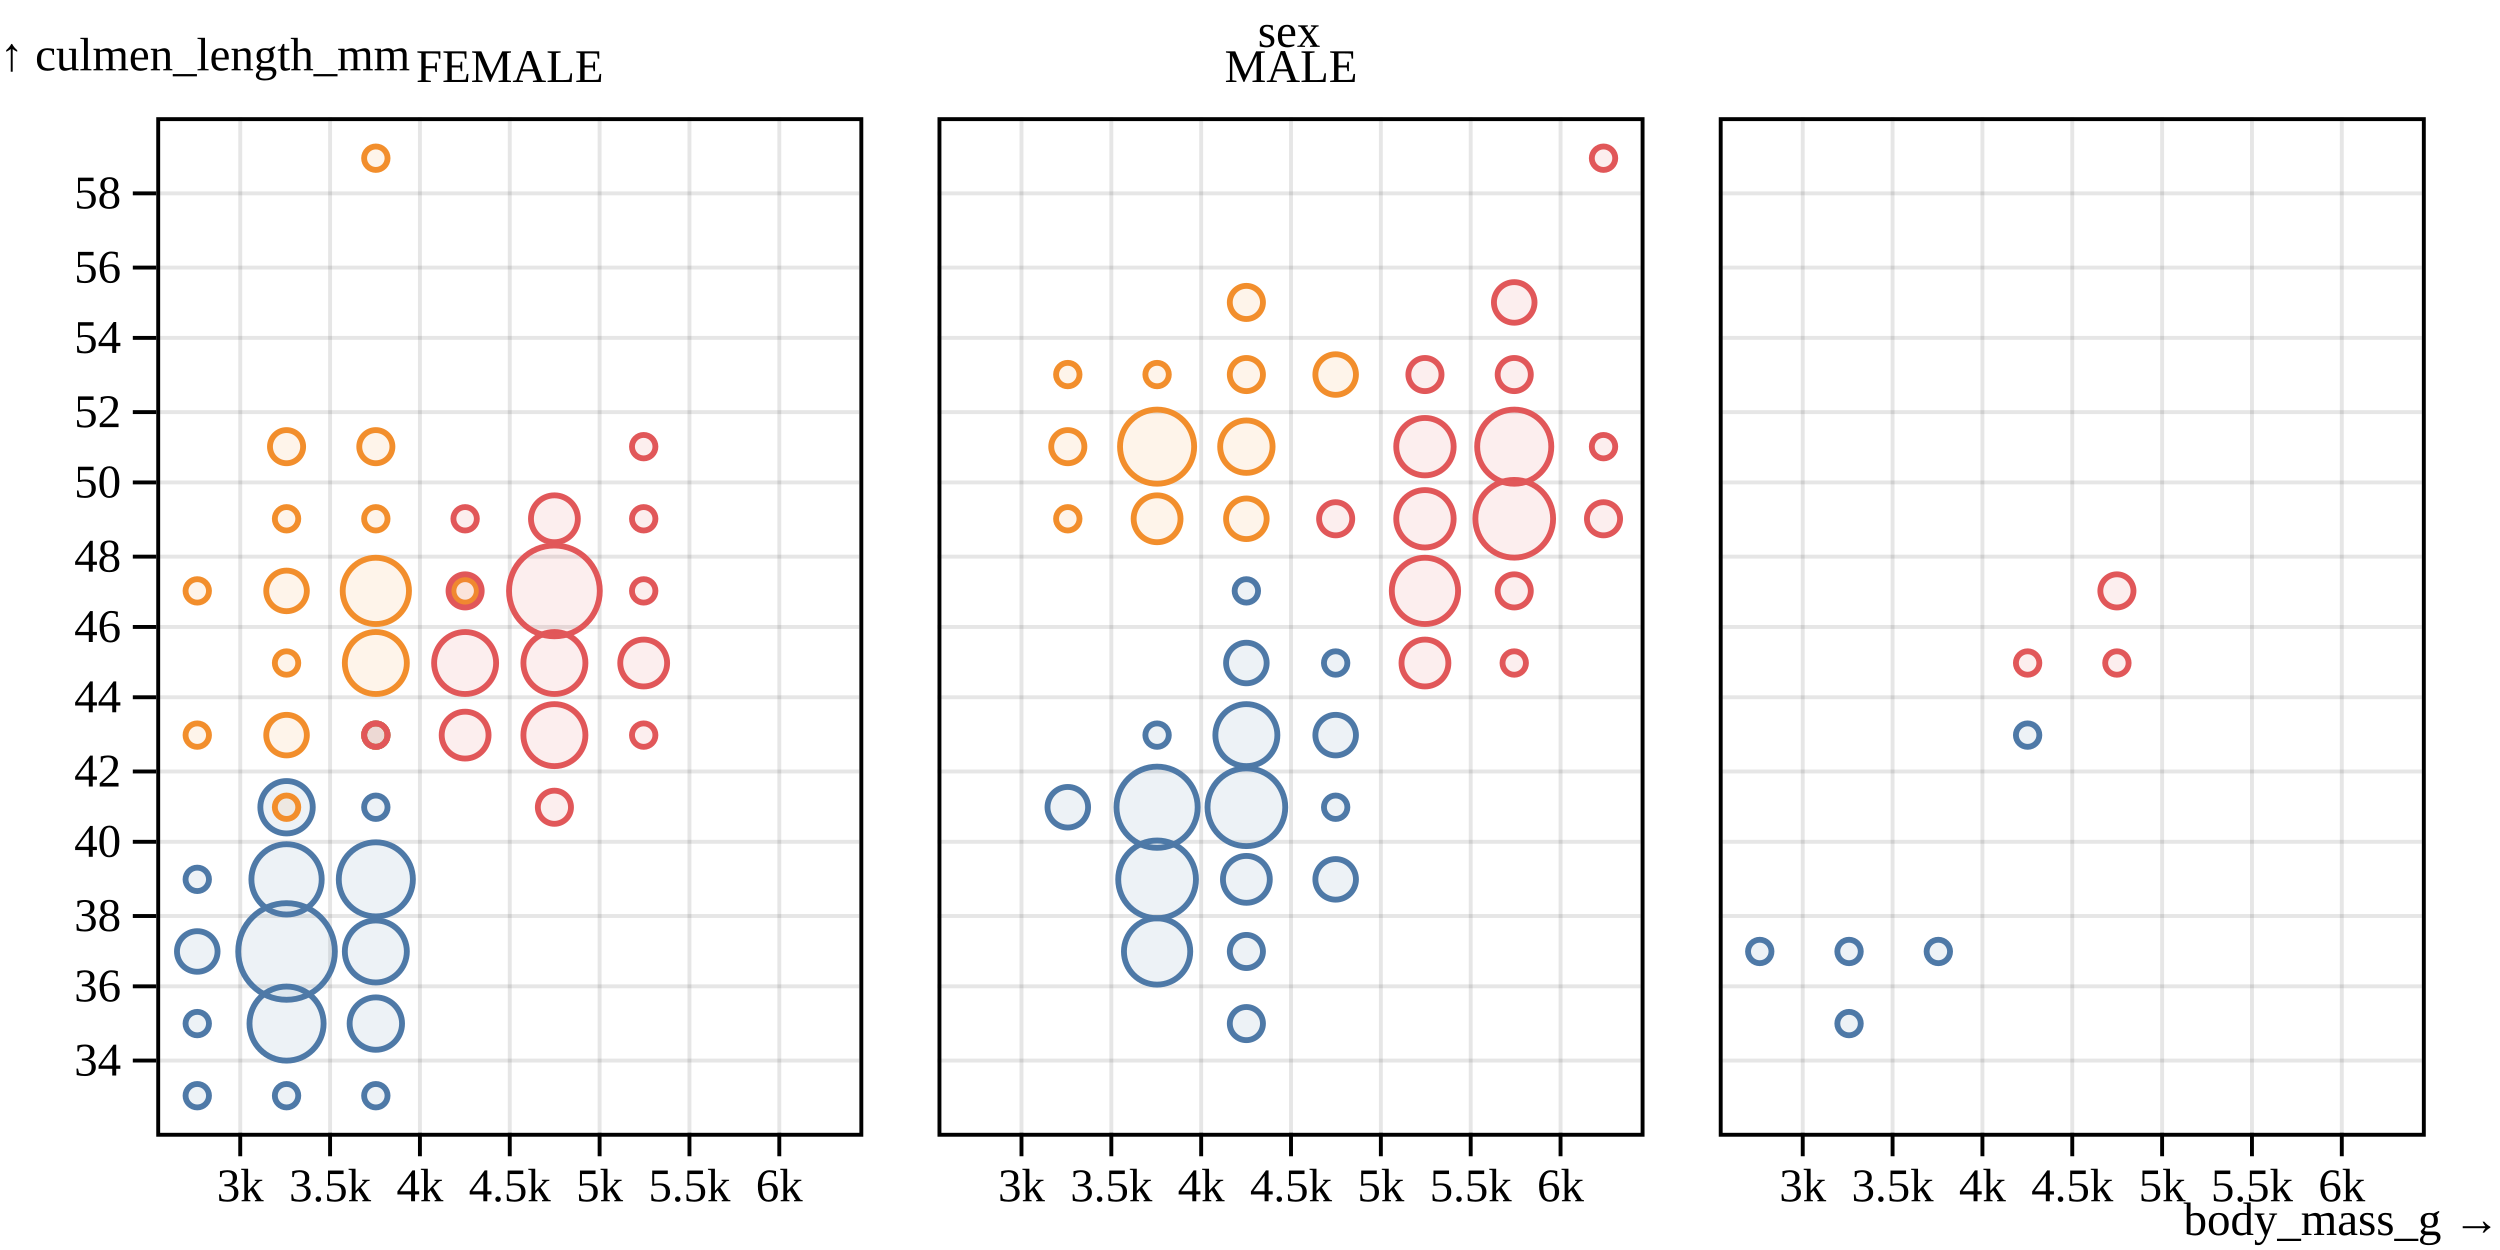
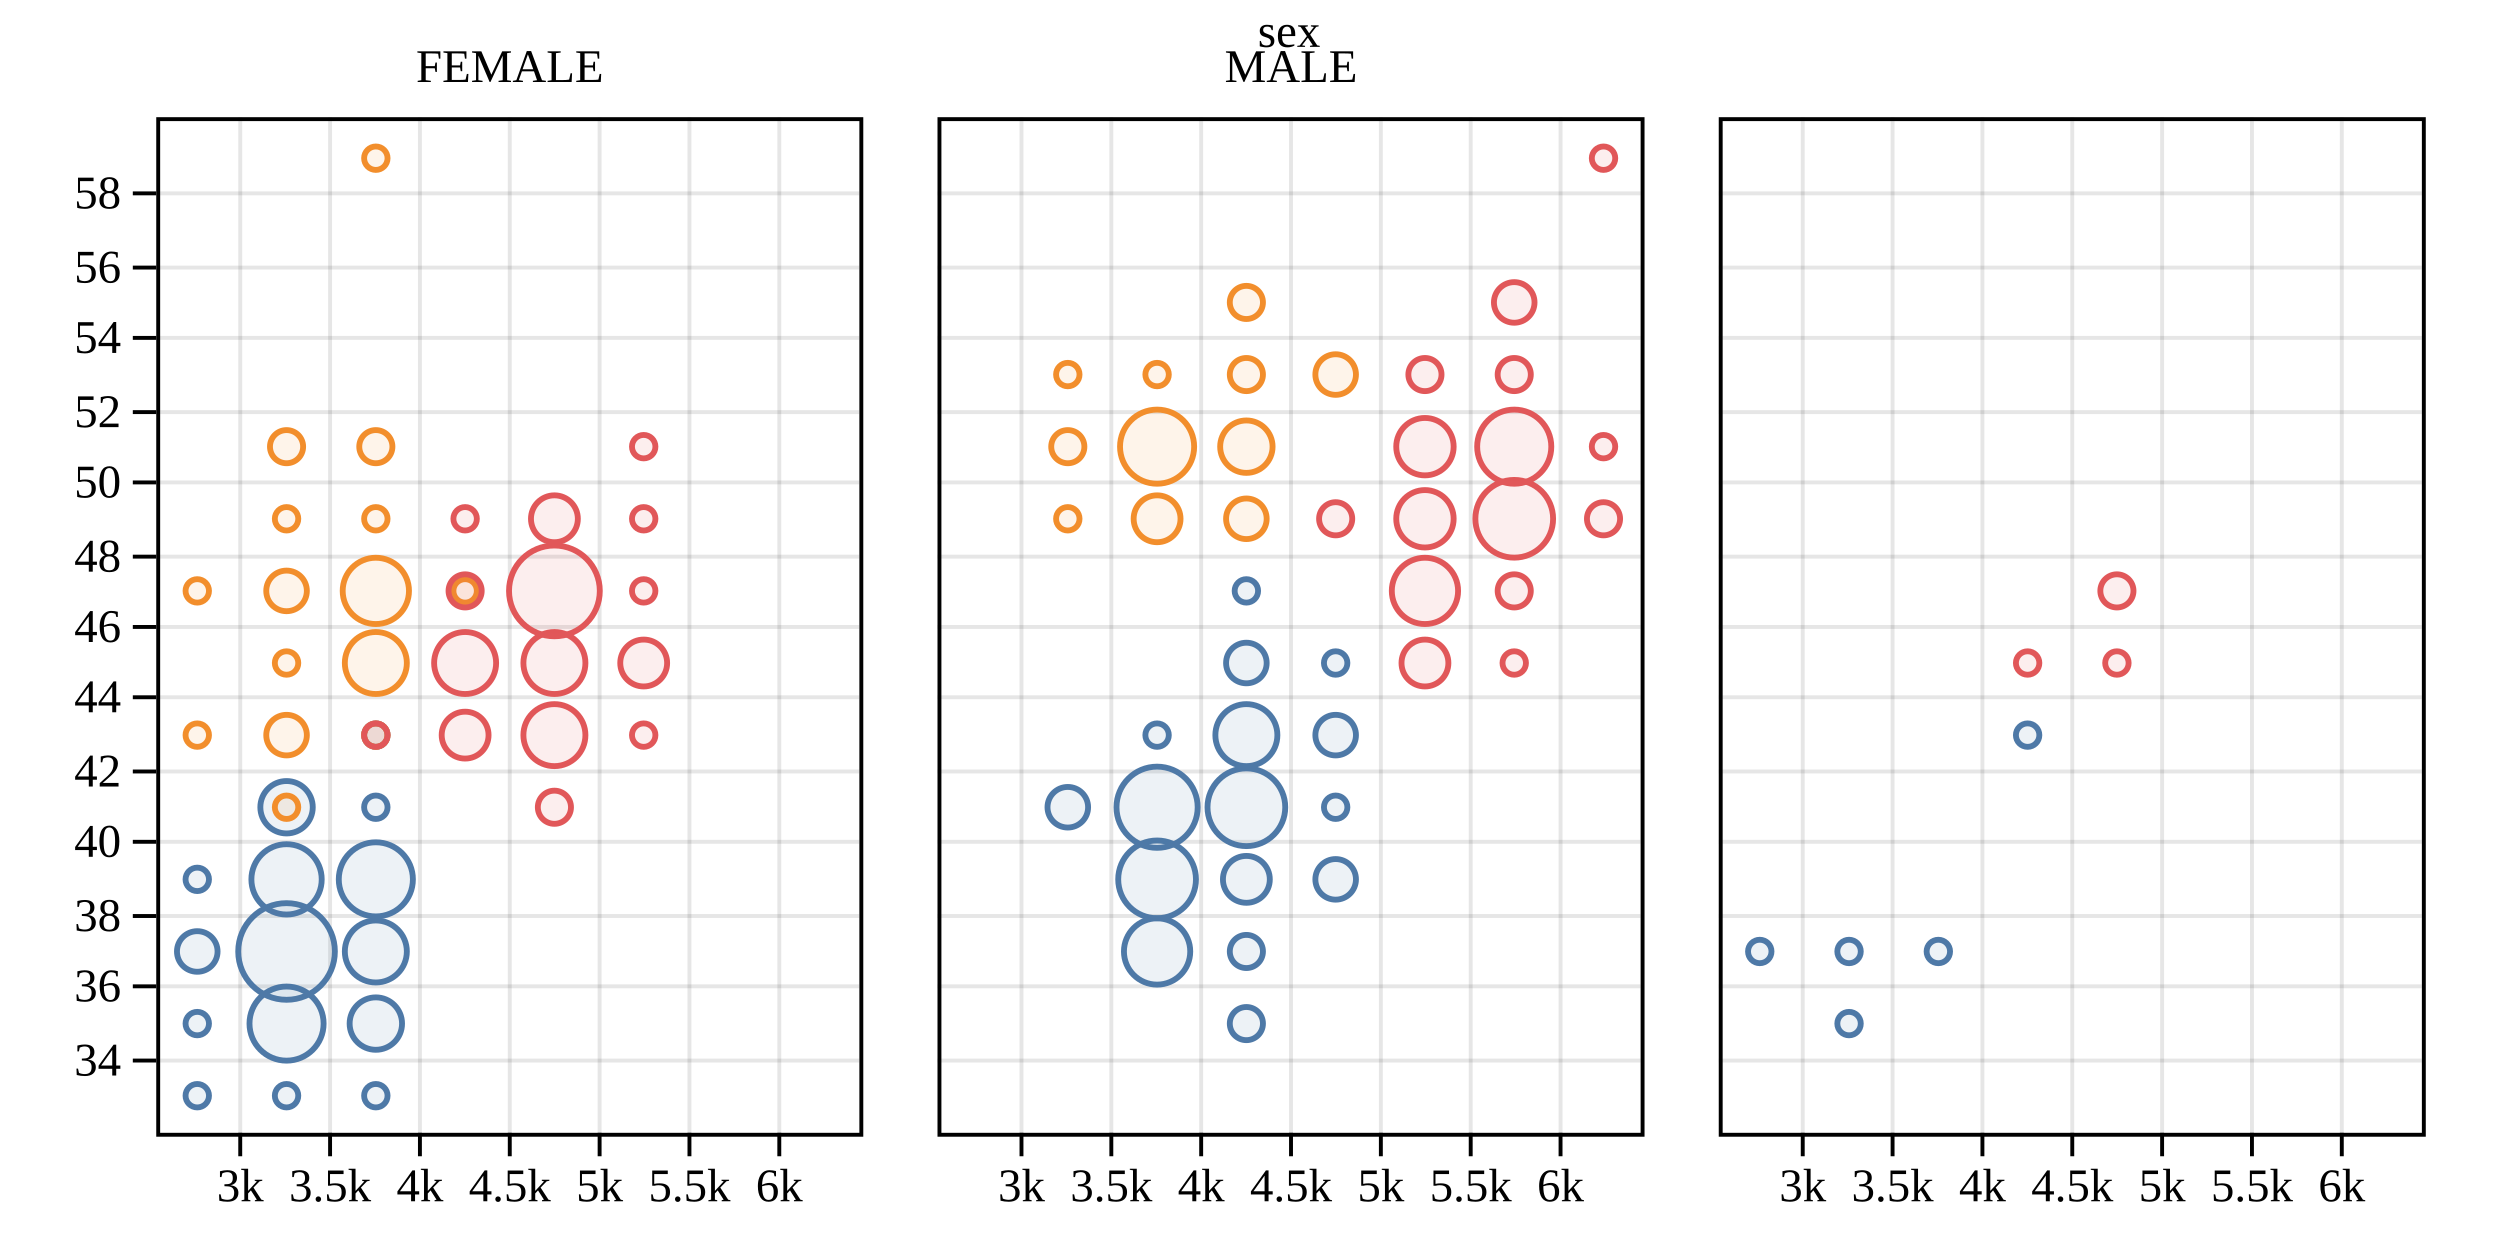
<svg xmlns="http://www.w3.org/2000/svg" class="plot" fill="currentColor" text-anchor="middle" width="640" height="320" viewBox="0 0 640 320">
  <g transform="translate(40,0)" fill="none" text-anchor="end">
    <g class="tick" opacity="1" transform="translate(0,271.5)">
      <line stroke="currentColor" x2="-6" />
      <text fill="currentColor" x="-9" dy="0.32em">34</text>
      <path stroke="currentColor" stroke-opacity="0.1" d="M0,0h180M200,0h180M400,0h180" />
    </g>
    <g class="tick" opacity="1" transform="translate(0,252.5)">
      <line stroke="currentColor" x2="-6" />
      <text fill="currentColor" x="-9" dy="0.32em">36</text>
      <path stroke="currentColor" stroke-opacity="0.1" d="M0,0h180M200,0h180M400,0h180" />
    </g>
    <g class="tick" opacity="1" transform="translate(0,234.5)">
      <line stroke="currentColor" x2="-6" />
      <text fill="currentColor" x="-9" dy="0.32em">38</text>
      <path stroke="currentColor" stroke-opacity="0.1" d="M0,0h180M200,0h180M400,0h180" />
    </g>
    <g class="tick" opacity="1" transform="translate(0,215.5)">
      <line stroke="currentColor" x2="-6" />
      <text fill="currentColor" x="-9" dy="0.32em">40</text>
      <path stroke="currentColor" stroke-opacity="0.1" d="M0,0h180M200,0h180M400,0h180" />
    </g>
    <g class="tick" opacity="1" transform="translate(0,197.5)">
      <line stroke="currentColor" x2="-6" />
      <text fill="currentColor" x="-9" dy="0.32em">42</text>
      <path stroke="currentColor" stroke-opacity="0.1" d="M0,0h180M200,0h180M400,0h180" />
    </g>
    <g class="tick" opacity="1" transform="translate(0,178.5)">
      <line stroke="currentColor" x2="-6" />
      <text fill="currentColor" x="-9" dy="0.32em">44</text>
      <path stroke="currentColor" stroke-opacity="0.1" d="M0,0h180M200,0h180M400,0h180" />
    </g>
    <g class="tick" opacity="1" transform="translate(0,160.5)">
      <line stroke="currentColor" x2="-6" />
      <text fill="currentColor" x="-9" dy="0.32em">46</text>
      <path stroke="currentColor" stroke-opacity="0.1" d="M0,0h180M200,0h180M400,0h180" />
    </g>
    <g class="tick" opacity="1" transform="translate(0,142.5)">
      <line stroke="currentColor" x2="-6" />
      <text fill="currentColor" x="-9" dy="0.32em">48</text>
      <path stroke="currentColor" stroke-opacity="0.1" d="M0,0h180M200,0h180M400,0h180" />
    </g>
    <g class="tick" opacity="1" transform="translate(0,123.5)">
      <line stroke="currentColor" x2="-6" />
      <text fill="currentColor" x="-9" dy="0.32em">50</text>
      <path stroke="currentColor" stroke-opacity="0.1" d="M0,0h180M200,0h180M400,0h180" />
    </g>
    <g class="tick" opacity="1" transform="translate(0,105.5)">
      <line stroke="currentColor" x2="-6" />
      <text fill="currentColor" x="-9" dy="0.32em">52</text>
      <path stroke="currentColor" stroke-opacity="0.1" d="M0,0h180M200,0h180M400,0h180" />
    </g>
    <g class="tick" opacity="1" transform="translate(0,86.5)">
      <line stroke="currentColor" x2="-6" />
      <text fill="currentColor" x="-9" dy="0.32em">54</text>
      <path stroke="currentColor" stroke-opacity="0.1" d="M0,0h180M200,0h180M400,0h180" />
    </g>
    <g class="tick" opacity="1" transform="translate(0,68.5)">
      <line stroke="currentColor" x2="-6" />
      <text fill="currentColor" x="-9" dy="0.32em">56</text>
      <path stroke="currentColor" stroke-opacity="0.1" d="M0,0h180M200,0h180M400,0h180" />
    </g>
    <g class="tick" opacity="1" transform="translate(0,49.5)">
      <line stroke="currentColor" x2="-6" />
      <text fill="currentColor" x="-9" dy="0.32em">58</text>
      <path stroke="currentColor" stroke-opacity="0.1" d="M0,0h180M200,0h180M400,0h180" />
    </g>
-     <text fill="currentColor" transform="translate(-40,30)" dy="-1em" text-anchor="start">↑ culmen_length_mm</text>
  </g>
  <g transform="translate(0,30)" fill="none" text-anchor="middle">
    <g class="tick" opacity="1" transform="translate(130.5,0)">
      <line stroke="currentColor" y2="0" />
      <text fill="currentColor" y="-9" dy="0em">FEMALE</text>
    </g>
    <g class="tick" opacity="1" transform="translate(330.5,0)">
      <line stroke="currentColor" y2="0" />
      <text fill="currentColor" y="-9" dy="0em">MALE</text>
    </g>
    <g class="tick" opacity="1" transform="translate(530.5,0)">
      <line stroke="currentColor" y2="0" />
      <text fill="currentColor" y="-9" dy="0em" />
    </g>
    <text fill="currentColor" transform="translate(330,-30)" dy="1em" text-anchor="middle">sex</text>
  </g>
  <g>
    <g transform="translate(40,0)">
      <g transform="translate(0,290)" fill="none" text-anchor="middle">
        <g class="tick" opacity="1" transform="translate(21.5,0)">
          <line stroke="currentColor" y2="6" />
          <line stroke="currentColor" y2="-260" stroke-opacity="0.1" />
          <text fill="currentColor" y="9" dy="0.71em">3k</text>
        </g>
        <g class="tick" opacity="1" transform="translate(44.5,0)">
          <line stroke="currentColor" y2="6" />
          <line stroke="currentColor" y2="-260" stroke-opacity="0.1" />
          <text fill="currentColor" y="9" dy="0.71em">3.5k</text>
        </g>
        <g class="tick" opacity="1" transform="translate(67.5,0)">
          <line stroke="currentColor" y2="6" />
          <line stroke="currentColor" y2="-260" stroke-opacity="0.1" />
          <text fill="currentColor" y="9" dy="0.71em">4k</text>
        </g>
        <g class="tick" opacity="1" transform="translate(90.5,0)">
          <line stroke="currentColor" y2="6" />
          <line stroke="currentColor" y2="-260" stroke-opacity="0.1" />
          <text fill="currentColor" y="9" dy="0.71em">4.5k</text>
        </g>
        <g class="tick" opacity="1" transform="translate(113.5,0)">
          <line stroke="currentColor" y2="6" />
          <line stroke="currentColor" y2="-260" stroke-opacity="0.1" />
          <text fill="currentColor" y="9" dy="0.71em">5k</text>
        </g>
        <g class="tick" opacity="1" transform="translate(136.5,0)">
          <line stroke="currentColor" y2="6" />
          <line stroke="currentColor" y2="-260" stroke-opacity="0.1" />
          <text fill="currentColor" y="9" dy="0.71em">5.5k</text>
        </g>
        <g class="tick" opacity="1" transform="translate(159.5,0)">
          <line stroke="currentColor" y2="6" />
          <line stroke="currentColor" y2="-260" stroke-opacity="0.1" />
          <text fill="currentColor" y="9" dy="0.71em">6k</text>
        </g>
      </g>
    </g>
    <g transform="translate(240,0)">
      <g transform="translate(0,290)" fill="none" text-anchor="middle">
        <g class="tick" opacity="1" transform="translate(21.5,0)">
          <line stroke="currentColor" y2="6" />
          <line stroke="currentColor" y2="-260" stroke-opacity="0.1" />
          <text fill="currentColor" y="9" dy="0.71em">3k</text>
        </g>
        <g class="tick" opacity="1" transform="translate(44.5,0)">
          <line stroke="currentColor" y2="6" />
          <line stroke="currentColor" y2="-260" stroke-opacity="0.1" />
          <text fill="currentColor" y="9" dy="0.71em">3.5k</text>
        </g>
        <g class="tick" opacity="1" transform="translate(67.5,0)">
          <line stroke="currentColor" y2="6" />
          <line stroke="currentColor" y2="-260" stroke-opacity="0.1" />
          <text fill="currentColor" y="9" dy="0.71em">4k</text>
        </g>
        <g class="tick" opacity="1" transform="translate(90.5,0)">
          <line stroke="currentColor" y2="6" />
          <line stroke="currentColor" y2="-260" stroke-opacity="0.1" />
          <text fill="currentColor" y="9" dy="0.71em">4.5k</text>
        </g>
        <g class="tick" opacity="1" transform="translate(113.5,0)">
          <line stroke="currentColor" y2="6" />
          <line stroke="currentColor" y2="-260" stroke-opacity="0.1" />
          <text fill="currentColor" y="9" dy="0.71em">5k</text>
        </g>
        <g class="tick" opacity="1" transform="translate(136.5,0)">
          <line stroke="currentColor" y2="6" />
          <line stroke="currentColor" y2="-260" stroke-opacity="0.1" />
          <text fill="currentColor" y="9" dy="0.71em">5.5k</text>
        </g>
        <g class="tick" opacity="1" transform="translate(159.5,0)">
          <line stroke="currentColor" y2="6" />
          <line stroke="currentColor" y2="-260" stroke-opacity="0.1" />
          <text fill="currentColor" y="9" dy="0.71em">6k</text>
        </g>
      </g>
    </g>
    <g transform="translate(440,0)">
      <g transform="translate(0,290)" fill="none" text-anchor="middle">
        <g class="tick" opacity="1" transform="translate(21.5,0)">
          <line stroke="currentColor" y2="6" />
          <line stroke="currentColor" y2="-260" stroke-opacity="0.1" />
          <text fill="currentColor" y="9" dy="0.71em">3k</text>
        </g>
        <g class="tick" opacity="1" transform="translate(44.5,0)">
          <line stroke="currentColor" y2="6" />
          <line stroke="currentColor" y2="-260" stroke-opacity="0.1" />
          <text fill="currentColor" y="9" dy="0.71em">3.5k</text>
        </g>
        <g class="tick" opacity="1" transform="translate(67.5,0)">
          <line stroke="currentColor" y2="6" />
          <line stroke="currentColor" y2="-260" stroke-opacity="0.1" />
          <text fill="currentColor" y="9" dy="0.71em">4k</text>
        </g>
        <g class="tick" opacity="1" transform="translate(90.5,0)">
          <line stroke="currentColor" y2="6" />
          <line stroke="currentColor" y2="-260" stroke-opacity="0.1" />
          <text fill="currentColor" y="9" dy="0.71em">4.5k</text>
        </g>
        <g class="tick" opacity="1" transform="translate(113.5,0)">
          <line stroke="currentColor" y2="6" />
          <line stroke="currentColor" y2="-260" stroke-opacity="0.1" />
          <text fill="currentColor" y="9" dy="0.71em">5k</text>
        </g>
        <g class="tick" opacity="1" transform="translate(136.5,0)">
          <line stroke="currentColor" y2="6" />
          <line stroke="currentColor" y2="-260" stroke-opacity="0.1" />
          <text fill="currentColor" y="9" dy="0.71em">5.5k</text>
        </g>
        <g class="tick" opacity="1" transform="translate(159.5,0)">
          <line stroke="currentColor" y2="6" />
          <line stroke="currentColor" y2="-260" stroke-opacity="0.1" />
          <text fill="currentColor" y="9" dy="0.71em">6k</text>
        </g>
-         <text fill="currentColor" transform="translate(200,30)" dy="-0.32em" text-anchor="end">body_mass_g →</text>
      </g>
    </g>
    <g transform="translate(40,0)">
      <rect fill="none" stroke="currentColor" transform="translate(0.5,0.5)" x="0" y="30" width="180" height="260" />
      <g fill-opacity="0.1" stroke-width="1.5" transform="translate(0.5,0.5)">
        <circle cx="10" cy="280" r="3" fill="#4e79a7" stroke="#4e79a7" />
        <circle cx="10" cy="261.538" r="3" fill="#4e79a7" stroke="#4e79a7" />
        <circle cx="10" cy="243.077" r="5.196" fill="#4e79a7" stroke="#4e79a7" />
        <circle cx="10" cy="224.615" r="3" fill="#4e79a7" stroke="#4e79a7" />
        <circle cx="32.857" cy="280" r="3" fill="#4e79a7" stroke="#4e79a7" />
        <circle cx="32.857" cy="261.538" r="9.487" fill="#4e79a7" stroke="#4e79a7" />
        <circle cx="32.857" cy="243.077" r="12.369" fill="#4e79a7" stroke="#4e79a7" />
        <circle cx="32.857" cy="224.615" r="9" fill="#4e79a7" stroke="#4e79a7" />
        <circle cx="32.857" cy="206.154" r="6.708" fill="#4e79a7" stroke="#4e79a7" />
        <circle cx="55.714" cy="280" r="3" fill="#4e79a7" stroke="#4e79a7" />
        <circle cx="55.714" cy="261.538" r="6.708" fill="#4e79a7" stroke="#4e79a7" />
        <circle cx="55.714" cy="243.077" r="7.937" fill="#4e79a7" stroke="#4e79a7" />
        <circle cx="55.714" cy="224.615" r="9.487" fill="#4e79a7" stroke="#4e79a7" />
        <circle cx="55.714" cy="206.154" r="3" fill="#4e79a7" stroke="#4e79a7" />
        <circle cx="55.714" cy="187.692" r="3" fill="#4e79a7" stroke="#4e79a7" />
        <circle cx="10" cy="187.692" r="3" fill="#f28e2c" stroke="#f28e2c" />
        <circle cx="10" cy="150.769" r="3" fill="#f28e2c" stroke="#f28e2c" />
        <circle cx="32.857" cy="206.154" r="3" fill="#f28e2c" stroke="#f28e2c" />
        <circle cx="32.857" cy="187.692" r="5.196" fill="#f28e2c" stroke="#f28e2c" />
        <circle cx="32.857" cy="169.231" r="3" fill="#f28e2c" stroke="#f28e2c" />
        <circle cx="32.857" cy="150.769" r="5.196" fill="#f28e2c" stroke="#f28e2c" />
        <circle cx="32.857" cy="132.308" r="3" fill="#f28e2c" stroke="#f28e2c" />
        <circle cx="32.857" cy="113.846" r="4.243" fill="#f28e2c" stroke="#f28e2c" />
        <circle cx="55.714" cy="187.692" r="3" fill="#f28e2c" stroke="#f28e2c" />
        <circle cx="55.714" cy="169.231" r="7.937" fill="#f28e2c" stroke="#f28e2c" />
        <circle cx="55.714" cy="150.769" r="8.485" fill="#f28e2c" stroke="#f28e2c" />
        <circle cx="55.714" cy="132.308" r="3" fill="#f28e2c" stroke="#f28e2c" />
        <circle cx="55.714" cy="113.846" r="4.243" fill="#f28e2c" stroke="#f28e2c" />
        <circle cx="55.714" cy="40" r="3" fill="#f28e2c" stroke="#f28e2c" />
        <circle cx="78.571" cy="150.769" r="3" fill="#f28e2c" stroke="#f28e2c" />
        <circle cx="55.714" cy="187.692" r="3" fill="#e15759" stroke="#e15759" />
        <circle cx="78.571" cy="187.692" r="6" fill="#e15759" stroke="#e15759" />
        <circle cx="78.571" cy="169.231" r="7.937" fill="#e15759" stroke="#e15759" />
        <circle cx="78.571" cy="150.769" r="4.243" fill="#e15759" stroke="#e15759" />
        <circle cx="78.571" cy="132.308" r="3" fill="#e15759" stroke="#e15759" />
        <circle cx="101.429" cy="206.154" r="4.243" fill="#e15759" stroke="#e15759" />
        <circle cx="101.429" cy="187.692" r="7.937" fill="#e15759" stroke="#e15759" />
        <circle cx="101.429" cy="169.231" r="7.937" fill="#e15759" stroke="#e15759" />
        <circle cx="101.429" cy="150.769" r="11.619" fill="#e15759" stroke="#e15759" />
        <circle cx="101.429" cy="132.308" r="6" fill="#e15759" stroke="#e15759" />
        <circle cx="124.286" cy="187.692" r="3" fill="#e15759" stroke="#e15759" />
        <circle cx="124.286" cy="169.231" r="6" fill="#e15759" stroke="#e15759" />
        <circle cx="124.286" cy="150.769" r="3" fill="#e15759" stroke="#e15759" />
        <circle cx="124.286" cy="132.308" r="3" fill="#e15759" stroke="#e15759" />
        <circle cx="124.286" cy="113.846" r="3" fill="#e15759" stroke="#e15759" />
      </g>
    </g>
    <g transform="translate(240,0)">
      <rect fill="none" stroke="currentColor" transform="translate(0.5,0.5)" x="0" y="30" width="180" height="260" />
      <g fill-opacity="0.1" stroke-width="1.5" transform="translate(0.5,0.5)">
        <circle cx="32.857" cy="206.154" r="5.196" fill="#4e79a7" stroke="#4e79a7" />
        <circle cx="55.714" cy="243.077" r="8.485" fill="#4e79a7" stroke="#4e79a7" />
        <circle cx="55.714" cy="224.615" r="9.95" fill="#4e79a7" stroke="#4e79a7" />
        <circle cx="55.714" cy="206.154" r="10.392" fill="#4e79a7" stroke="#4e79a7" />
        <circle cx="55.714" cy="187.692" r="3" fill="#4e79a7" stroke="#4e79a7" />
        <circle cx="78.571" cy="261.538" r="4.243" fill="#4e79a7" stroke="#4e79a7" />
        <circle cx="78.571" cy="243.077" r="4.243" fill="#4e79a7" stroke="#4e79a7" />
        <circle cx="78.571" cy="224.615" r="6" fill="#4e79a7" stroke="#4e79a7" />
        <circle cx="78.571" cy="206.154" r="9.95" fill="#4e79a7" stroke="#4e79a7" />
        <circle cx="78.571" cy="187.692" r="7.937" fill="#4e79a7" stroke="#4e79a7" />
        <circle cx="78.571" cy="169.231" r="5.196" fill="#4e79a7" stroke="#4e79a7" />
        <circle cx="78.571" cy="150.769" r="3" fill="#4e79a7" stroke="#4e79a7" />
        <circle cx="101.429" cy="224.615" r="5.196" fill="#4e79a7" stroke="#4e79a7" />
        <circle cx="101.429" cy="206.154" r="3" fill="#4e79a7" stroke="#4e79a7" />
        <circle cx="101.429" cy="187.692" r="5.196" fill="#4e79a7" stroke="#4e79a7" />
        <circle cx="101.429" cy="169.231" r="3" fill="#4e79a7" stroke="#4e79a7" />
        <circle cx="32.857" cy="132.308" r="3" fill="#f28e2c" stroke="#f28e2c" />
        <circle cx="32.857" cy="113.846" r="4.243" fill="#f28e2c" stroke="#f28e2c" />
        <circle cx="32.857" cy="95.385" r="3" fill="#f28e2c" stroke="#f28e2c" />
        <circle cx="55.714" cy="132.308" r="6" fill="#f28e2c" stroke="#f28e2c" />
        <circle cx="55.714" cy="113.846" r="9.487" fill="#f28e2c" stroke="#f28e2c" />
        <circle cx="55.714" cy="95.385" r="3" fill="#f28e2c" stroke="#f28e2c" />
        <circle cx="78.571" cy="132.308" r="5.196" fill="#f28e2c" stroke="#f28e2c" />
        <circle cx="78.571" cy="113.846" r="6.708" fill="#f28e2c" stroke="#f28e2c" />
        <circle cx="78.571" cy="95.385" r="4.243" fill="#f28e2c" stroke="#f28e2c" />
        <circle cx="78.571" cy="76.923" r="4.243" fill="#f28e2c" stroke="#f28e2c" />
        <circle cx="101.429" cy="95.385" r="5.196" fill="#f28e2c" stroke="#f28e2c" />
        <circle cx="101.429" cy="132.308" r="4.243" fill="#e15759" stroke="#e15759" />
        <circle cx="124.286" cy="169.231" r="6" fill="#e15759" stroke="#e15759" />
        <circle cx="124.286" cy="150.769" r="8.485" fill="#e15759" stroke="#e15759" />
        <circle cx="124.286" cy="132.308" r="7.348" fill="#e15759" stroke="#e15759" />
        <circle cx="124.286" cy="113.846" r="7.348" fill="#e15759" stroke="#e15759" />
        <circle cx="124.286" cy="95.385" r="4.243" fill="#e15759" stroke="#e15759" />
        <circle cx="147.143" cy="169.231" r="3" fill="#e15759" stroke="#e15759" />
        <circle cx="147.143" cy="150.769" r="4.243" fill="#e15759" stroke="#e15759" />
        <circle cx="147.143" cy="132.308" r="9.95" fill="#e15759" stroke="#e15759" />
        <circle cx="147.143" cy="113.846" r="9.487" fill="#e15759" stroke="#e15759" />
        <circle cx="147.143" cy="95.385" r="4.243" fill="#e15759" stroke="#e15759" />
        <circle cx="147.143" cy="76.923" r="5.196" fill="#e15759" stroke="#e15759" />
        <circle cx="170" cy="132.308" r="4.243" fill="#e15759" stroke="#e15759" />
        <circle cx="170" cy="113.846" r="3" fill="#e15759" stroke="#e15759" />
        <circle cx="170" cy="40" r="3" fill="#e15759" stroke="#e15759" />
      </g>
    </g>
    <g transform="translate(440,0)">
      <rect fill="none" stroke="currentColor" transform="translate(0.5,0.5)" x="0" y="30" width="180" height="260" />
      <g fill-opacity="0.1" stroke-width="1.5" transform="translate(0.5,0.5)">
        <circle cx="10" cy="243.077" r="3" fill="#4e79a7" stroke="#4e79a7" />
        <circle cx="32.857" cy="261.538" r="3" fill="#4e79a7" stroke="#4e79a7" />
        <circle cx="32.857" cy="243.077" r="3" fill="#4e79a7" stroke="#4e79a7" />
        <circle cx="55.714" cy="243.077" r="3" fill="#4e79a7" stroke="#4e79a7" />
        <circle cx="78.571" cy="187.692" r="3" fill="#4e79a7" stroke="#4e79a7" />
        <circle cx="78.571" cy="169.231" r="3" fill="#e15759" stroke="#e15759" />
        <circle cx="101.429" cy="169.231" r="3" fill="#e15759" stroke="#e15759" />
        <circle cx="101.429" cy="150.769" r="4.243" fill="#e15759" stroke="#e15759" />
      </g>
    </g>
  </g>
</svg>
